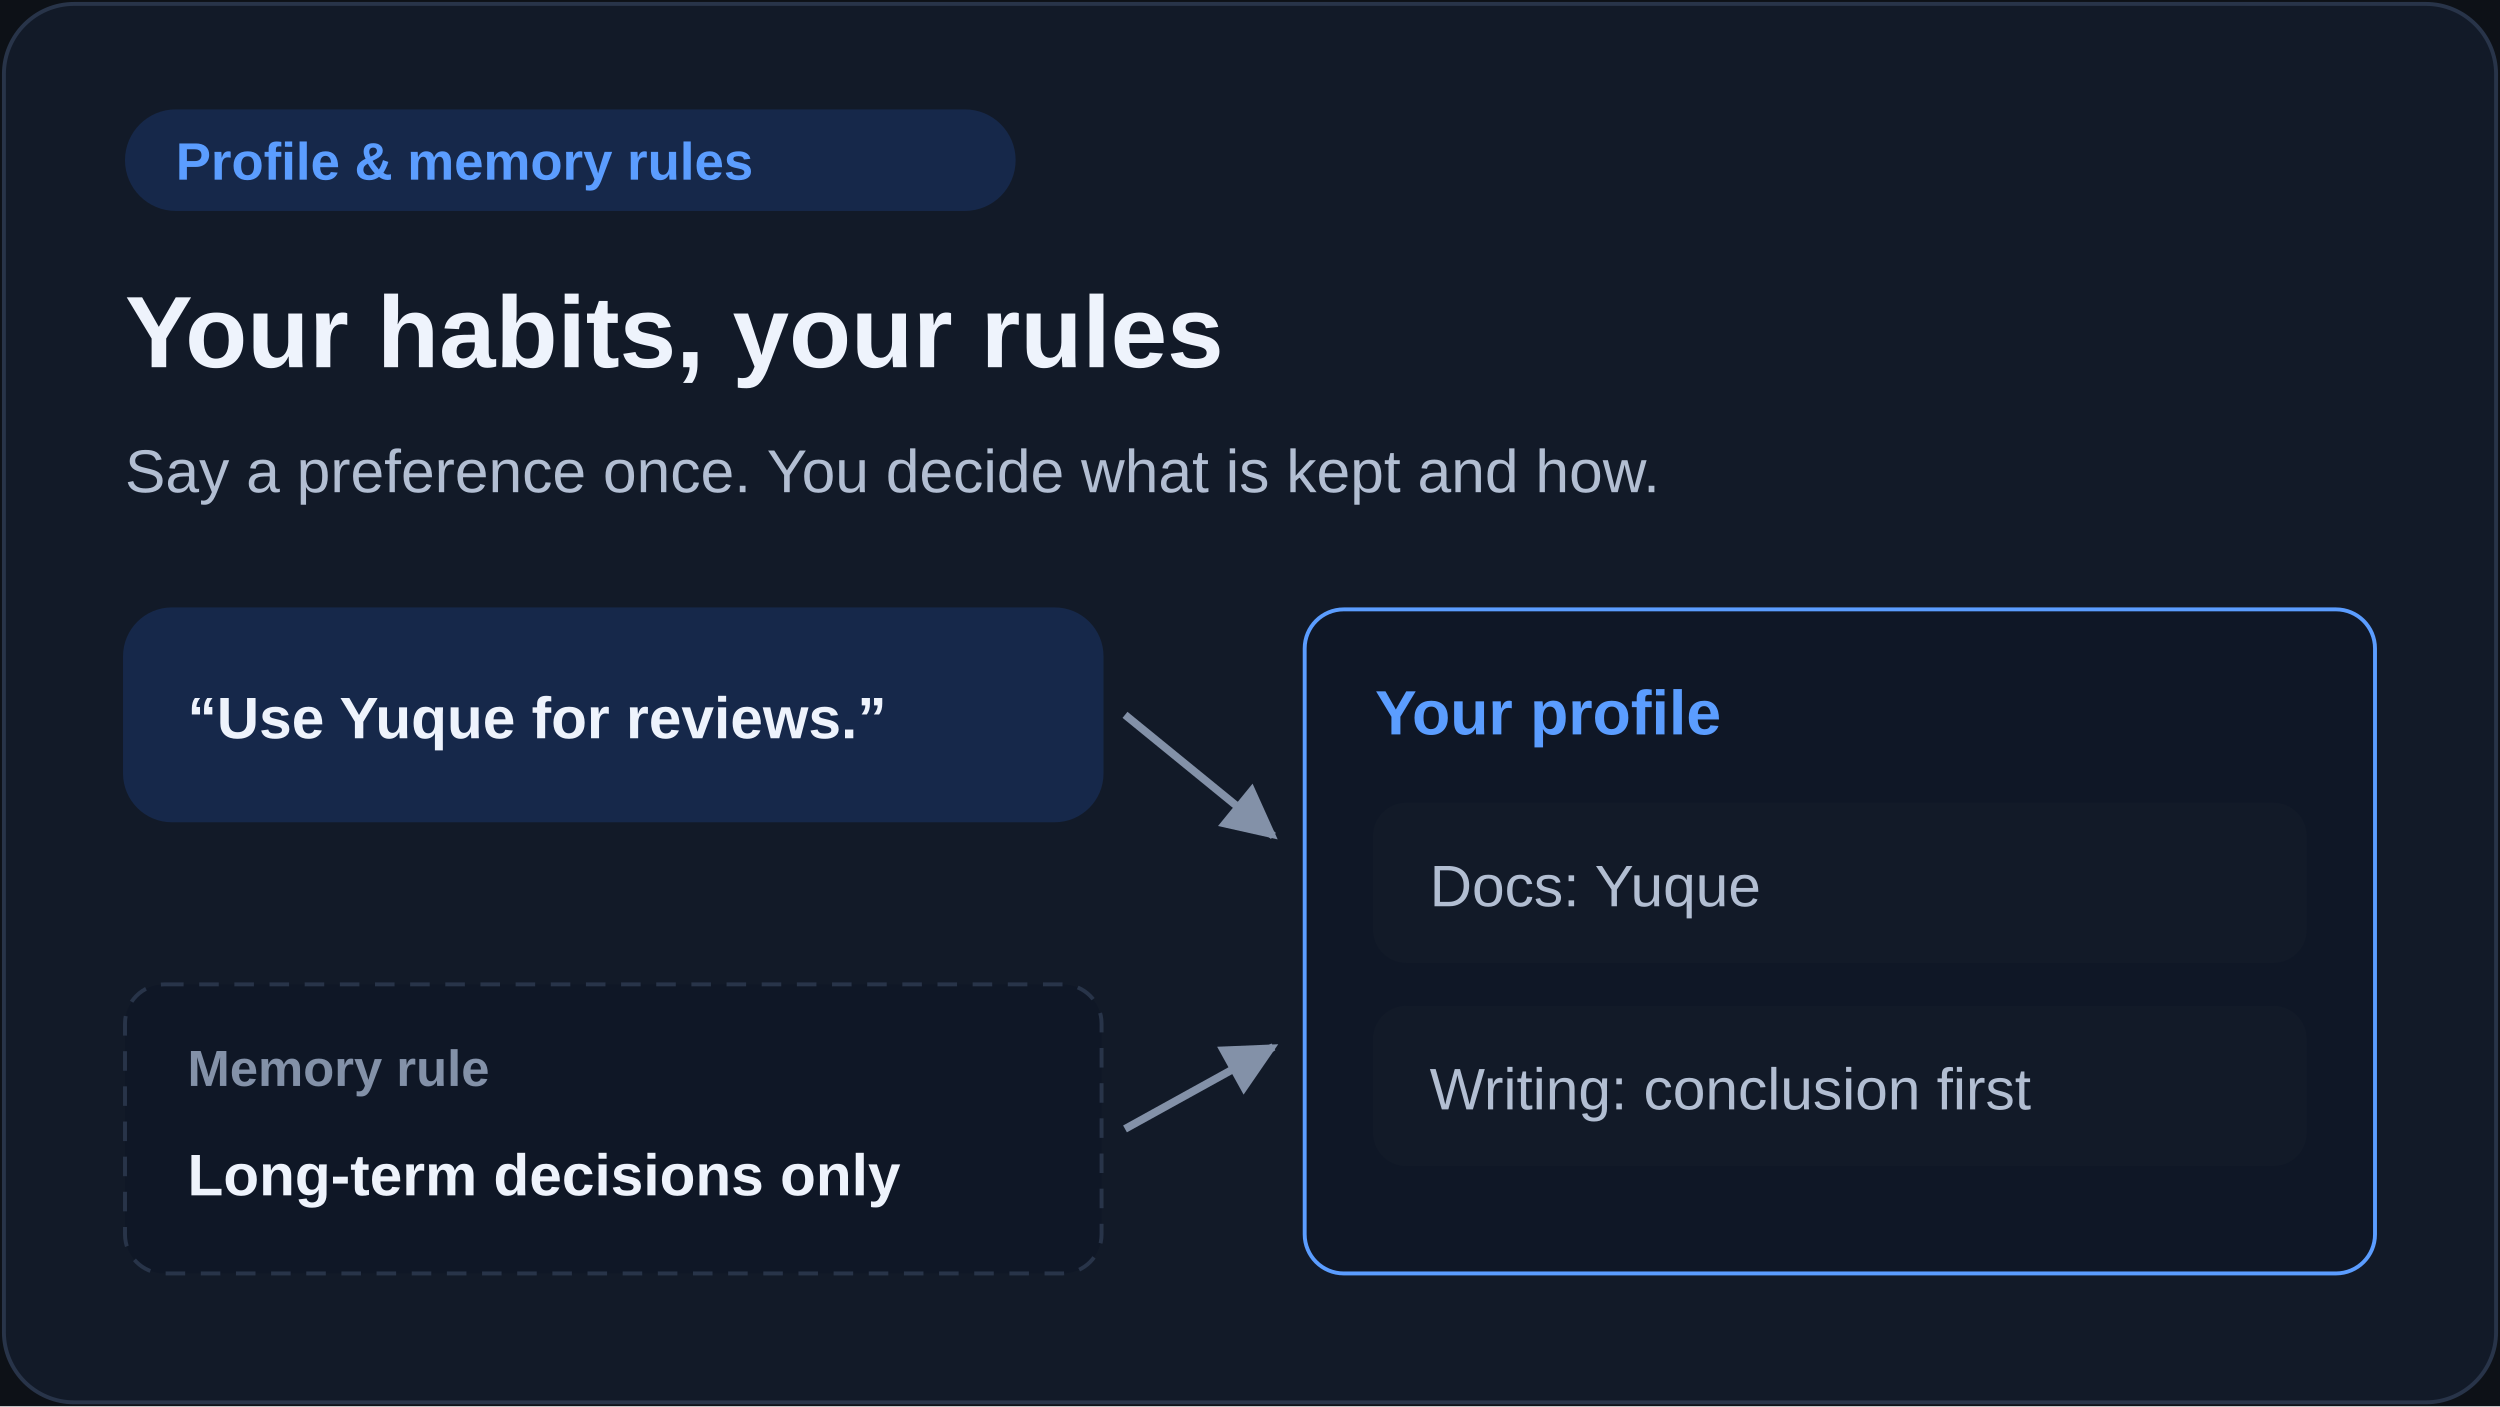
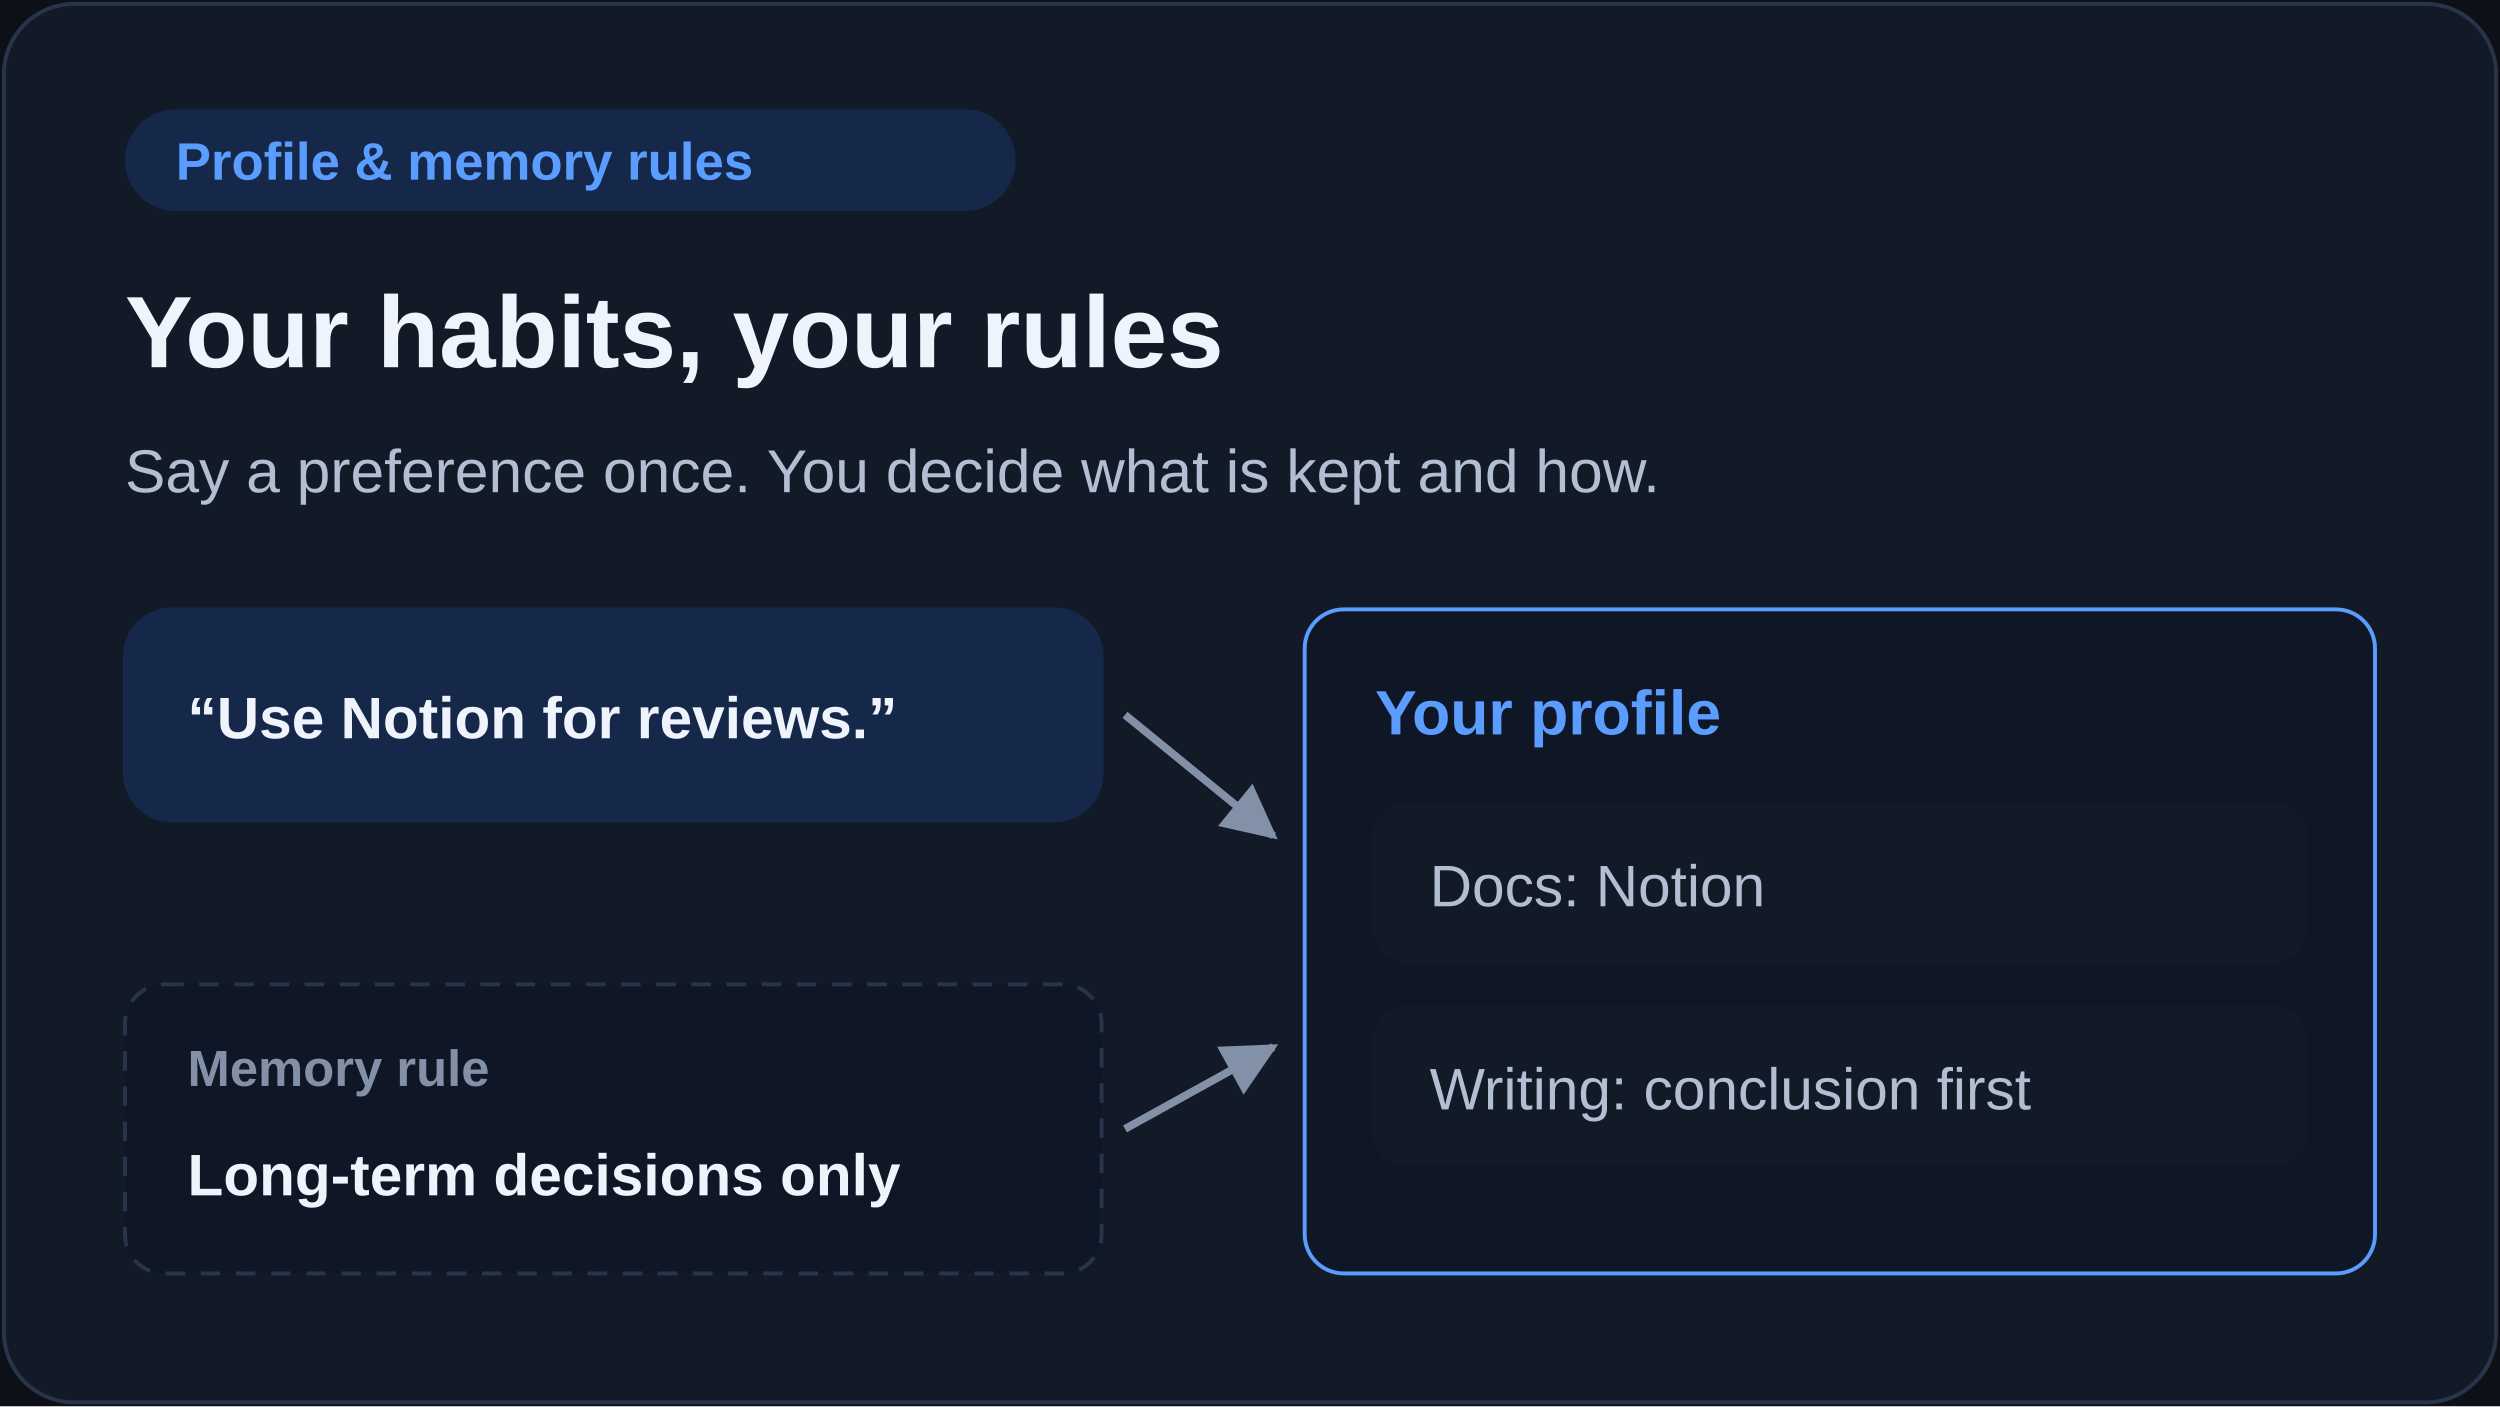
<svg xmlns="http://www.w3.org/2000/svg" width="640" height="360" viewBox="0 0 640 360" role="img" aria-labelledby="title">
  <defs>
    <marker id="head-muted" viewBox="0 0 10 10" refX="9" refY="5" markerWidth="7" markerHeight="7" orient="auto-start-reverse">
      <path d="M0 0L10 5L0 10Z" fill="#8391a8" />
    </marker>
    <marker id="head-accent" viewBox="0 0 10 10" refX="9" refY="5" markerWidth="7" markerHeight="7" orient="auto-start-reverse">
      <path d="M0 0L10 5L0 10Z" fill="#5b9dff" />
    </marker>
  </defs>
  <rect width="640" height="360" fill="#0d1117" />
  <rect x="1" y="1" width="638" height="358" rx="18" fill="#121a28" stroke="#283449" />
  <g font-family="-apple-system,BlinkMacSystemFont,'Segoe UI','PingFang SC','Hiragino Sans','Microsoft YaHei',Arial,sans-serif">
    <rect x="32" y="28" width="228" height="26" rx="13" fill="#16284a" />
    <text x="45" y="46" font-size="13.5" font-weight="700" fill="#5b9dff" text-anchor="start">Profile &amp; memory rules</text>
    <text x="32" y="94" font-size="26" font-weight="800" fill="#eef3fc" text-anchor="start">Your habits, your rules</text>
    <text x="32" y="126" font-size="15.5" font-weight="400" fill="#b2bed2" text-anchor="start">Say a preference once. You decide what is kept and how.</text>
    <rect x="32" y="156" width="250" height="54" rx="12" fill="#16284a" stroke="#16284a" />
-     <text x="48" y="189" font-size="15" font-weight="600" fill="#eef3fc" text-anchor="start">“Use Yuque for reviews.”</text>
+     <text x="48" y="189" font-size="15" font-weight="600" fill="#eef3fc" text-anchor="start">“Use Notion for reviews.”</text>
    <rect x="32" y="252" width="250" height="74" rx="10" fill="#0f1726" stroke="#283449" stroke-dasharray="5 4" />
    <text x="48" y="278" font-size="13" font-weight="700" fill="#8391a8" text-anchor="start">Memory rule</text>
    <text x="48" y="306" font-size="15" font-weight="600" fill="#eef3fc" text-anchor="start">Long-term decisions only</text>
    <path d="M288 183L326 214" stroke="#8391a8" stroke-width="2" fill="none" marker-end="url(#head-muted)" />
    <path d="M288 289L326 268" stroke="#8391a8" stroke-width="2" fill="none" marker-end="url(#head-muted)" />
    <rect x="334" y="156" width="274" height="170" rx="10" fill="#0f1726" stroke="#5b9dff" />
    <text x="352" y="188" font-size="16" font-weight="700" fill="#5b9dff" text-anchor="start">Your profile</text>
    <rect x="352" y="206" width="238" height="40" rx="8" fill="#121a28" stroke="#121a28" />
-     <text x="366" y="232" font-size="15" font-weight="400" fill="#b2bed2" text-anchor="start">Docs: Yuque</text>
+     <text x="366" y="232" font-size="15" font-weight="400" fill="#b2bed2" text-anchor="start">Docs: Notion</text>
    <rect x="352" y="258" width="238" height="40" rx="8" fill="#121a28" stroke="#121a28" />
    <text x="366" y="284" font-size="15" font-weight="400" fill="#b2bed2" text-anchor="start">Writing: conclusion first</text>
  </g>
</svg>
